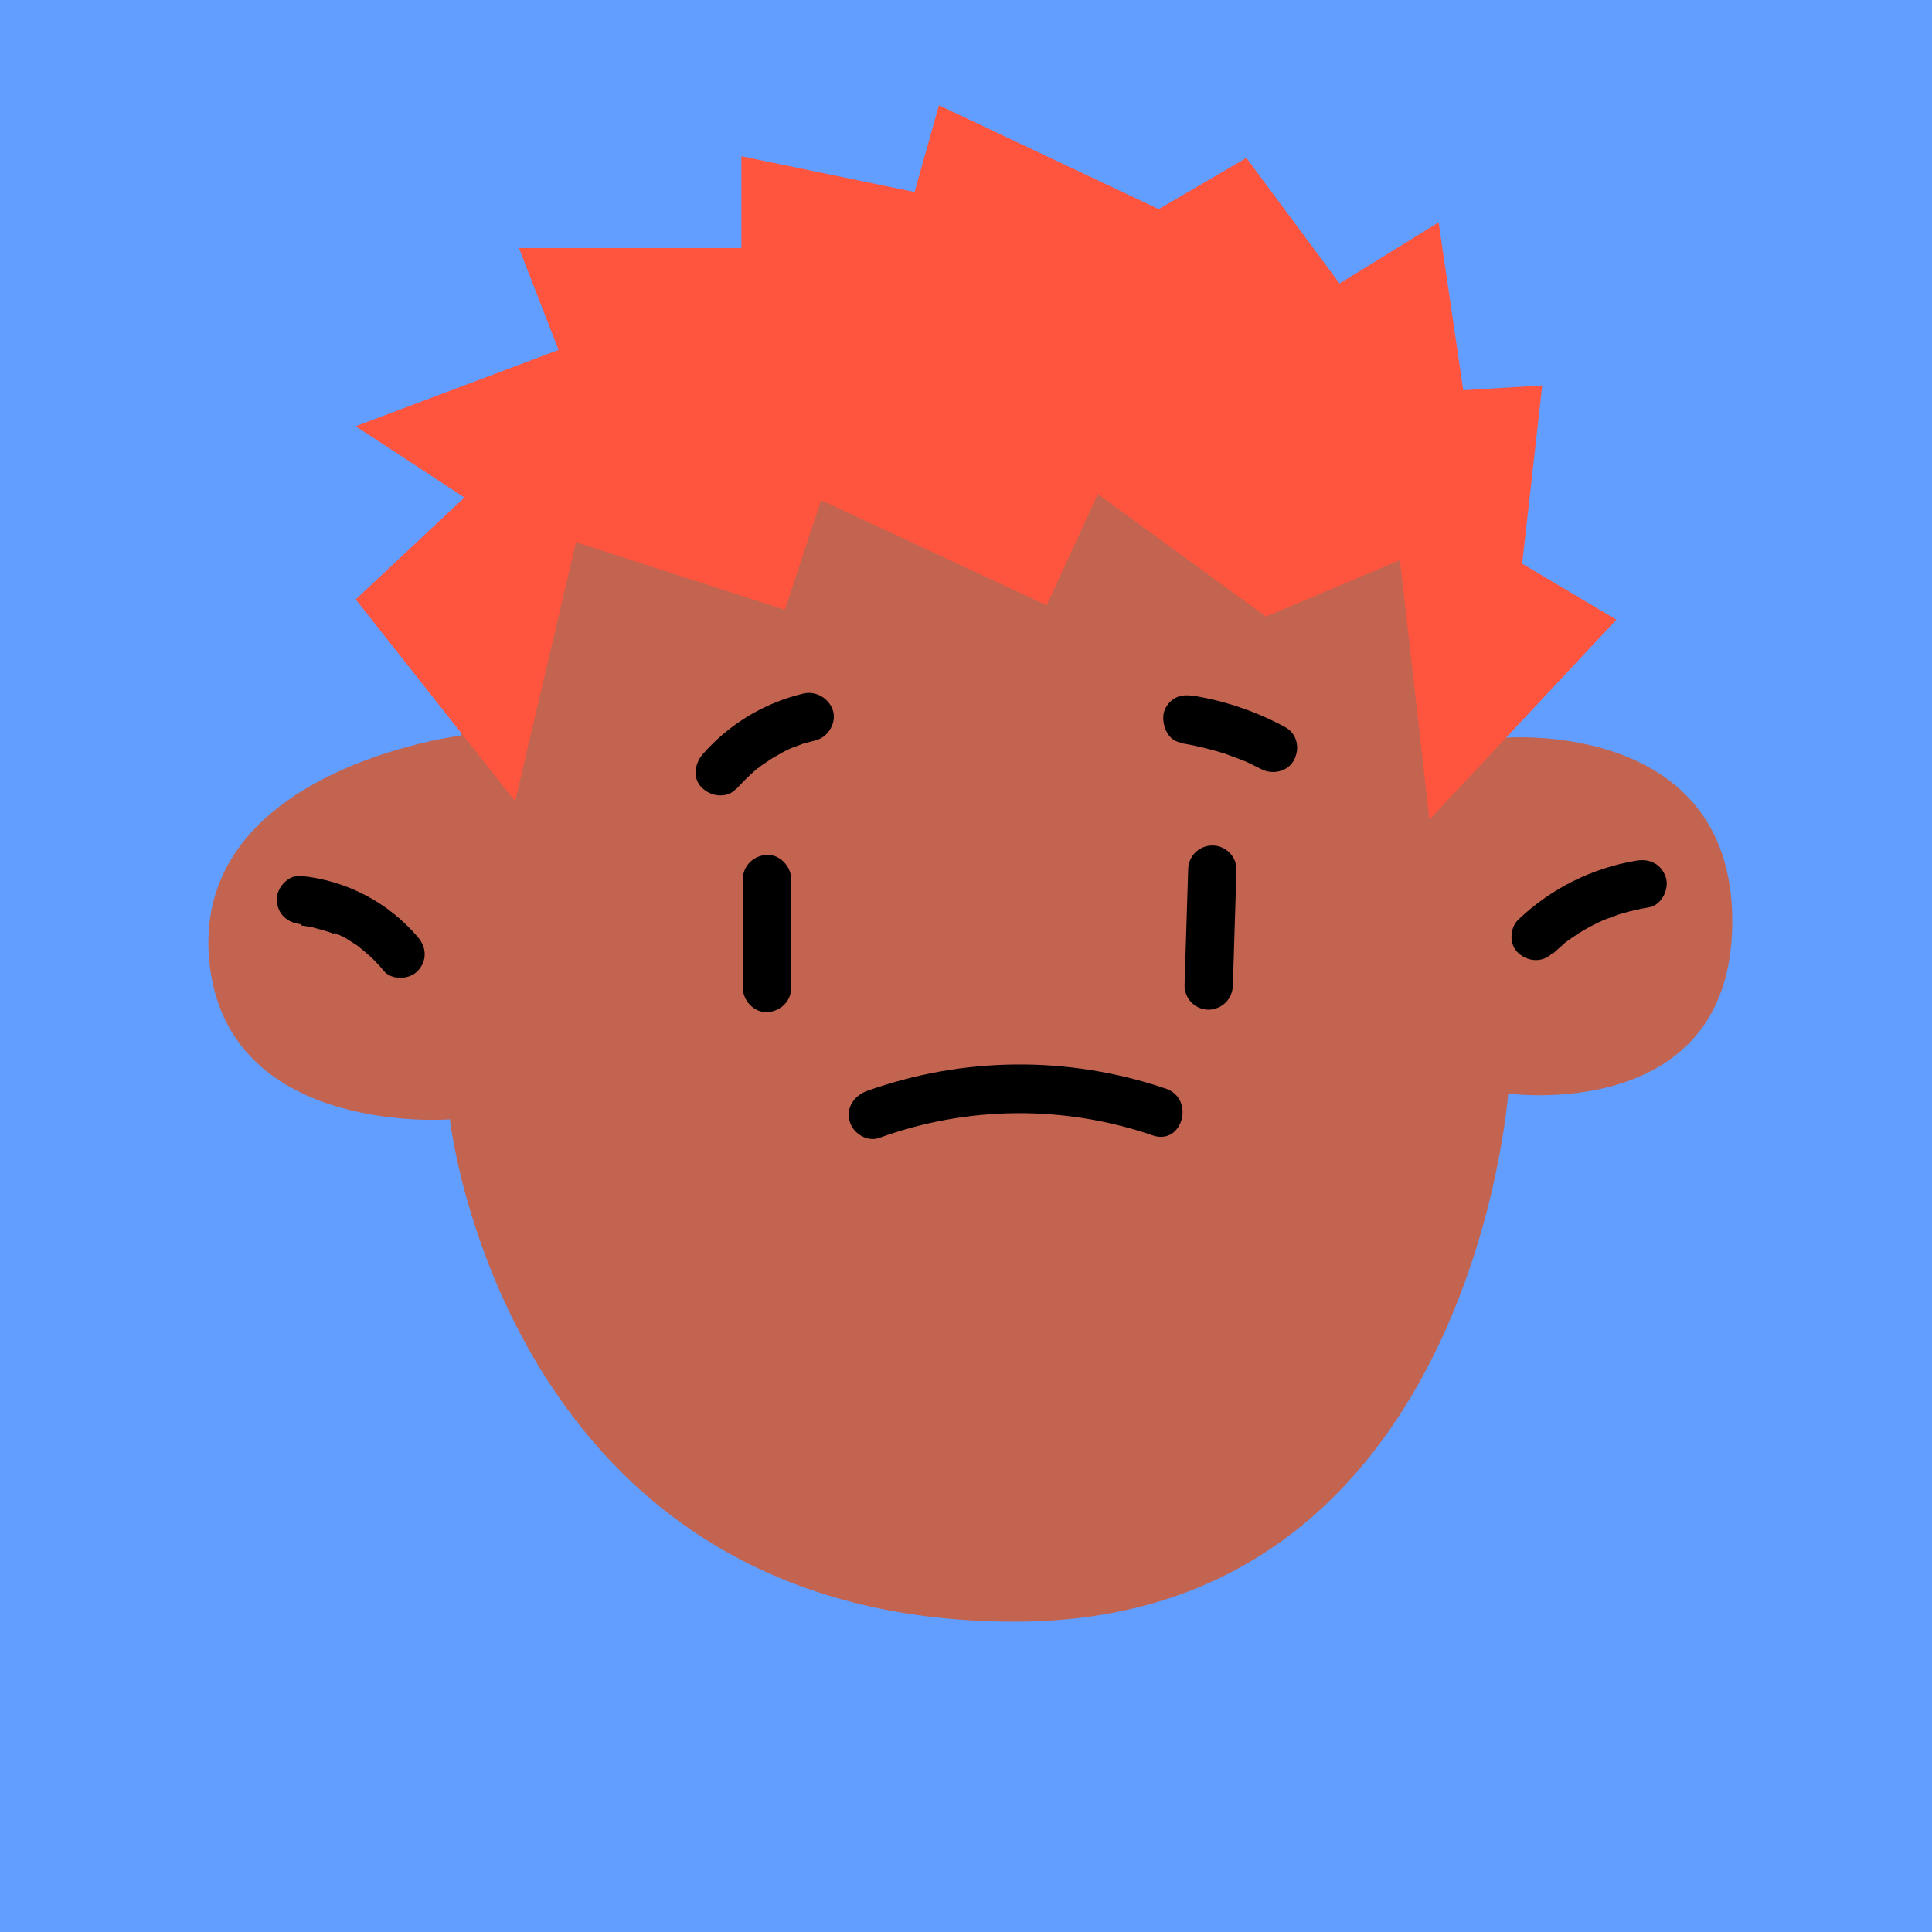
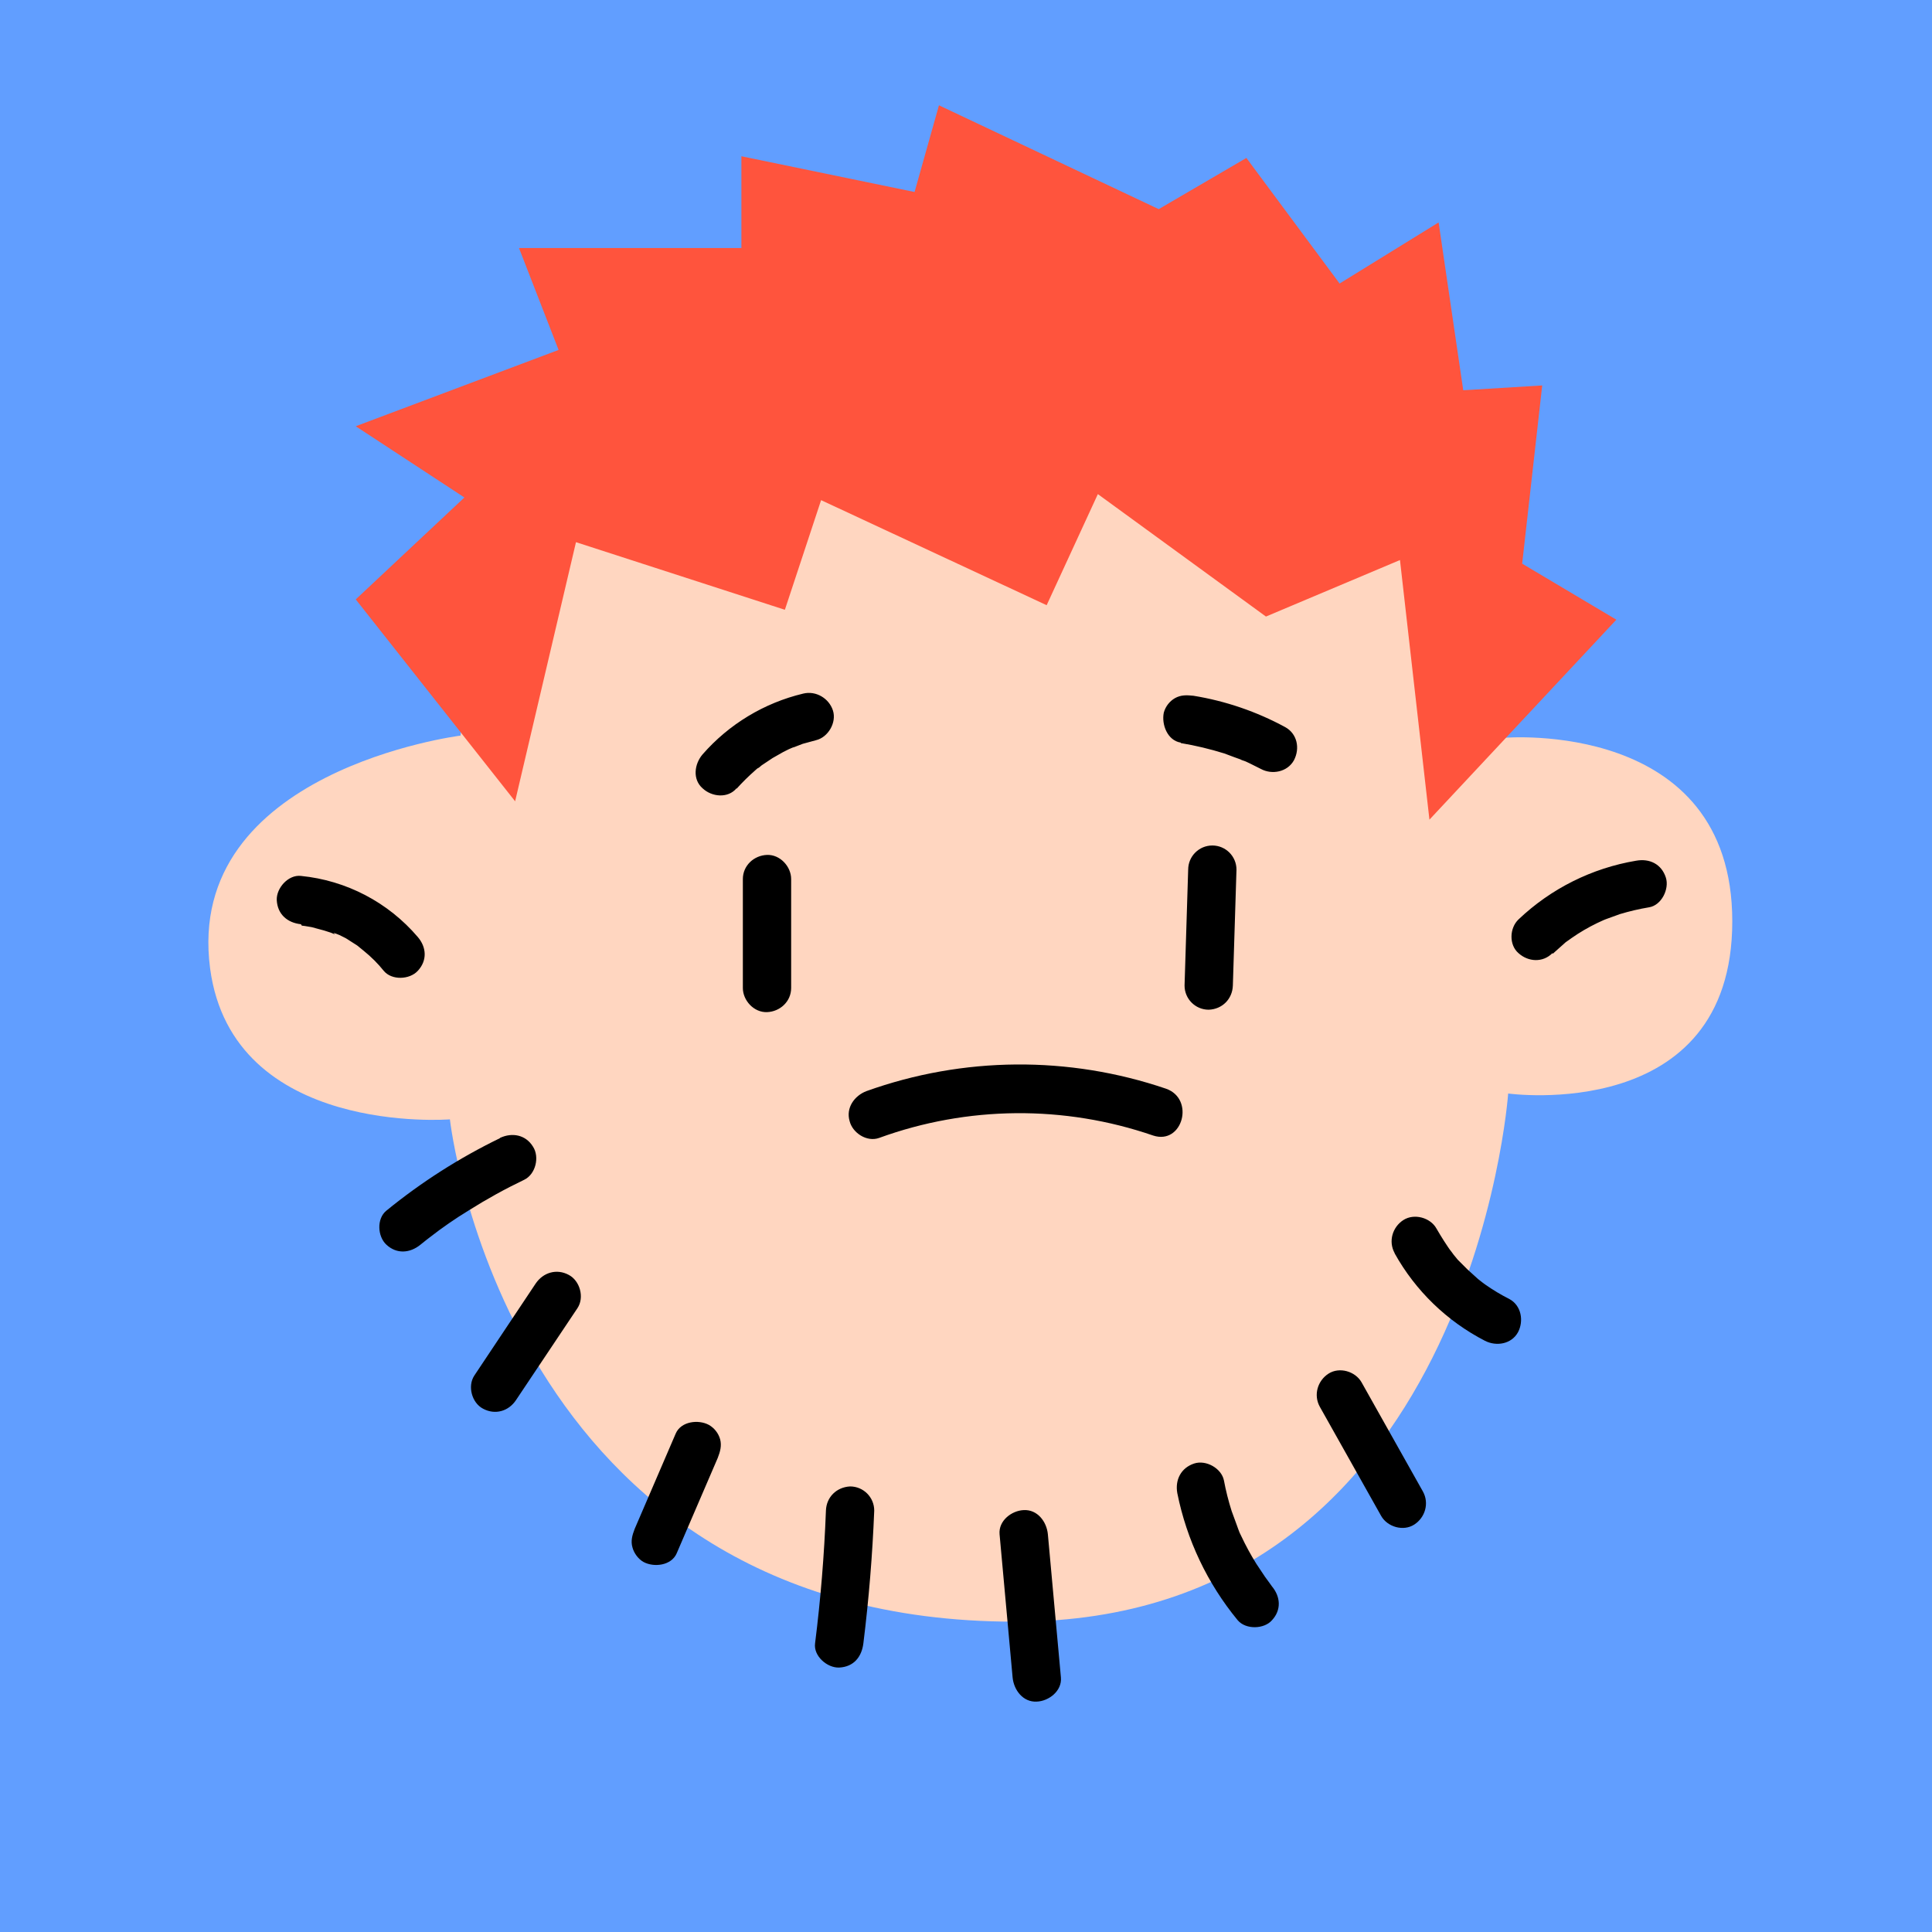
<svg xmlns="http://www.w3.org/2000/svg" viewBox="0 0 80 80" fill="none" shape-rendering="auto">
  <mask id="viewboxMask">
    <rect width="80" height="80" rx="0" ry="0" x="0" y="0" fill="#fff" />
  </mask>
  <g mask="url(#viewboxMask)">
    <rect fill="#619eff" width="80" height="80" x="0" y="0" />
-     <path d="M19.07 30.47s1.57-20.23 21.59-20.23S62.3 30.55 62.3 30.55s9.43-.8 9.43 7.6c0 8.42-9.28 7.13-9.28 7.13S60.9 67.15 42.03 67.15c-21.11 0-23.4-20.8-23.4-20.8s-9 .72-9.93-6.25c-1.08-8.2 10.37-9.64 10.37-9.64" fill="#c26450" />
+     <path d="M19.07 30.47s1.57-20.23 21.59-20.23S62.3 30.55 62.3 30.55s9.43-.8 9.43 7.6c0 8.42-9.28 7.13-9.28 7.13S60.9 67.15 42.03 67.15c-21.11 0-23.4-20.8-23.4-20.8s-9 .72-9.93-6.25c-1.08-8.2 10.37-9.64 10.37-9.64" fill="#ffd6c0" />
    <path d="m64.3 39.49.46-.41.1-.09c.12-.1-.13.1-.02.02l.24-.17q.5-.35 1.06-.62l.26-.12.05-.02.05-.02.58-.21q.6-.18 1.2-.28c.52-.08.85-.76.7-1.23-.18-.56-.67-.8-1.23-.7a9.3 9.3 0 0 0-4.87 2.43c-.38.36-.4 1.06 0 1.4.4.36 1 .4 1.4 0zm-51.8-1.16.14.01c-.27-.02-.11-.01-.04 0l.3.05.52.14.28.09.12.05c.02 0 .22.09.06.02-.14-.1 0-.04.03-.03l.15.06.26.13.47.3.27.22q.47.38.83.83c.33.4 1.07.37 1.41 0 .4-.43.36-.98 0-1.4a7.3 7.3 0 0 0-4.84-2.53c-.52-.06-1.02.5-1 1 .03.59.44.94 1 1m18.3-1.9v4.54c0 .52.46 1.02 1 1s1-.44 1-1V36.4c0-.52-.46-1.02-1-1s-1 .44-1 1M49.2 36l-.15 4.81a1 1 0 0 0 1 1c.56-.02.98-.44 1-1l.15-4.8a1 1 0 0 0-1-1 1 1 0 0 0-1 1" fill="black" />
+     <path d="M20.7 47.13a24 24 0 0 0-4.7 3c-.41.33-.37 1.07 0 1.41.43.4.98.35 1.41 0l.25-.2.13-.1q-.12.1 0 0a17 17 0 0 1 1.62-1.12q1.11-.7 2.3-1.27c.47-.23.64-.94.36-1.37-.3-.49-.86-.6-1.37-.36zm1.48 6.02-2.54 3.81c-.29.44-.1 1.13.36 1.37.5.27 1.06.11 1.37-.36l2.54-3.8c.3-.45.1-1.14-.36-1.38-.5-.27-1.06-.1-1.37.36m5.8 6.21-1.7 3.95c-.1.26-.17.5-.09.77.06.23.24.48.46.6.43.23 1.15.15 1.37-.36l1.7-3.95c.1-.26.17-.5.1-.77a1 1 0 0 0-.47-.6c-.43-.23-1.15-.15-1.37.36m6.22 3.19a63 63 0 0 1-.45 5.5c-.07.52.5 1.02 1 1 .6-.03.93-.44 1-1q.34-2.74.45-5.5a1 1 0 0 0-1-1c-.56.03-.98.44-1 1m7.19.98.54 5.93c.05.52.43 1.03 1 1 .5-.02 1.05-.44 1-1l-.54-5.93c-.05-.52-.43-1.03-1-1-.5.02-1.05.44-1 1m7.36-1.7a12 12 0 0 0 2.5 5.26c.34.4 1.1.37 1.42 0 .4-.43.35-.98 0-1.4l-.1-.14q.11.15 0 0l-.19-.26-.36-.54a11 11 0 0 1-.62-1.14q-.08-.15-.13-.3l-.05-.14-.22-.6q-.2-.63-.32-1.27c-.1-.5-.74-.86-1.23-.7-.55.18-.8.68-.7 1.23m5.9-3.58 2.54 4.52c.26.46.92.65 1.37.36s.63-.88.36-1.37l-2.54-4.52c-.26-.46-.92-.65-1.37-.36s-.63.88-.36 1.37m3.1-6.35a9 9 0 0 0 3.74 3.62c.47.24 1.1.14 1.37-.36.24-.46.14-1.1-.36-1.37a8 8 0 0 1-1-.6l-.23-.17c.27.2 0 0-.07-.06l-.44-.4-.4-.4-.18-.22c-.05-.07-.24-.34-.06-.07q-.34-.48-.64-1c-.25-.45-.92-.64-1.37-.35s-.63.88-.36 1.37" fill="black" />
    <path d="M30.5 32.66q.36-.4.77-.76l.09-.08.04-.03c-.12.09 0 0 .02 0l.12-.1.45-.3.44-.25.24-.12.14-.06c.03-.01.16-.07.02 0l.05-.02.1-.04.26-.1.55-.15c.5-.12.86-.73.7-1.23s-.7-.83-1.23-.7a8 8 0 0 0-4.17 2.52c-.34.4-.42 1.03 0 1.4.38.36 1.05.43 1.41 0m18.4-1.87q.9.15 1.8.43l.4.15.25.09.06.02-.06-.03c.02.04.19.08.23.1l.17.08.46.23c.46.25 1.1.13 1.37-.36.26-.5.13-1.1-.36-1.37a12 12 0 0 0-3.8-1.3c-.28-.03-.52-.04-.77.1a1 1 0 0 0-.46.6c-.1.49.15 1.15.7 1.24zM36.4 47.12a17 17 0 0 1 11.35-.1c1.22.4 1.74-1.52.53-1.94a18.8 18.8 0 0 0-12.4.1c-.5.19-.86.69-.7 1.24.12.49.71.88 1.22.7" fill="black" />
    <path d="m21.33 33.18 2.52-10.73 8.65 2.8 1.5-4.54 9.34 4.35 2.12-4.6 6.96 5.07 5.55-2.34 1.22 10.75 7.74-8.28-3.9-2.32.83-7.38-3.27.2-1.02-6.95-4.1 2.53-3.86-5.2-3.63 2.12-9.1-4.3-1.01 3.59-7.17-1.48v3.8h-9.21l1.64 4.22-8.4 3.16 4.5 2.95-4.5 4.22z" fill="#ff543d" />
  </g>
</svg>
